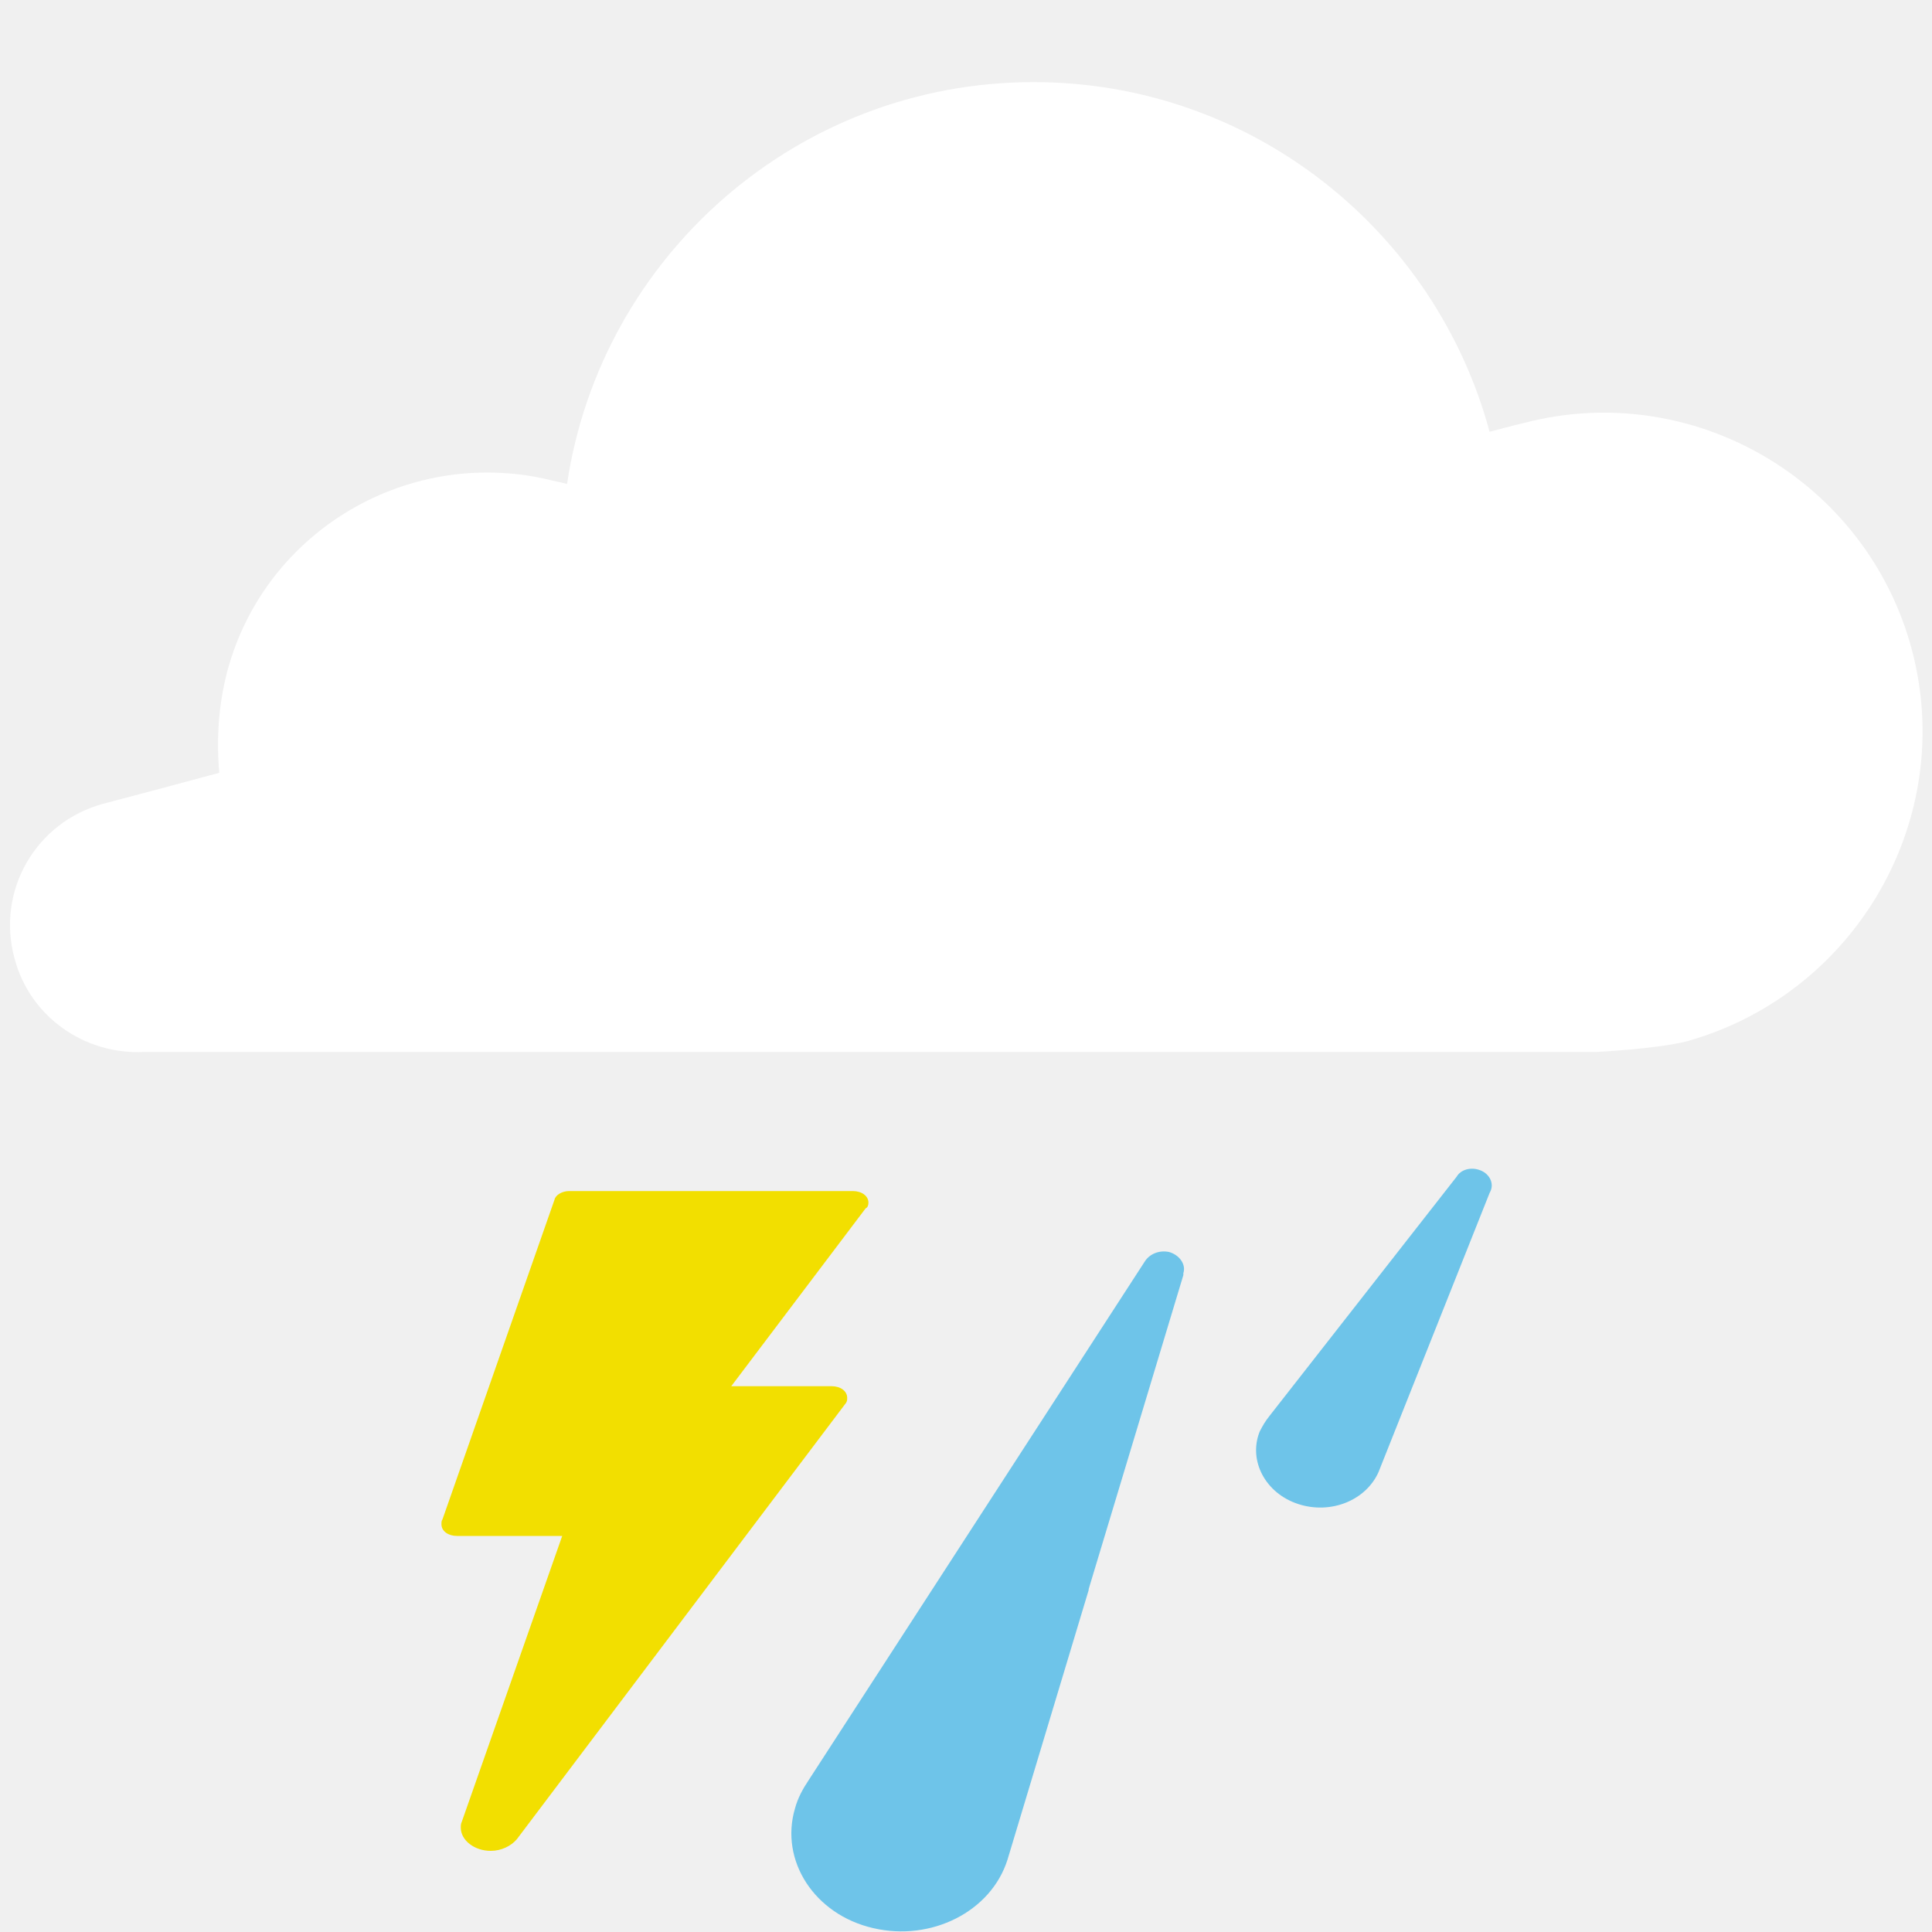
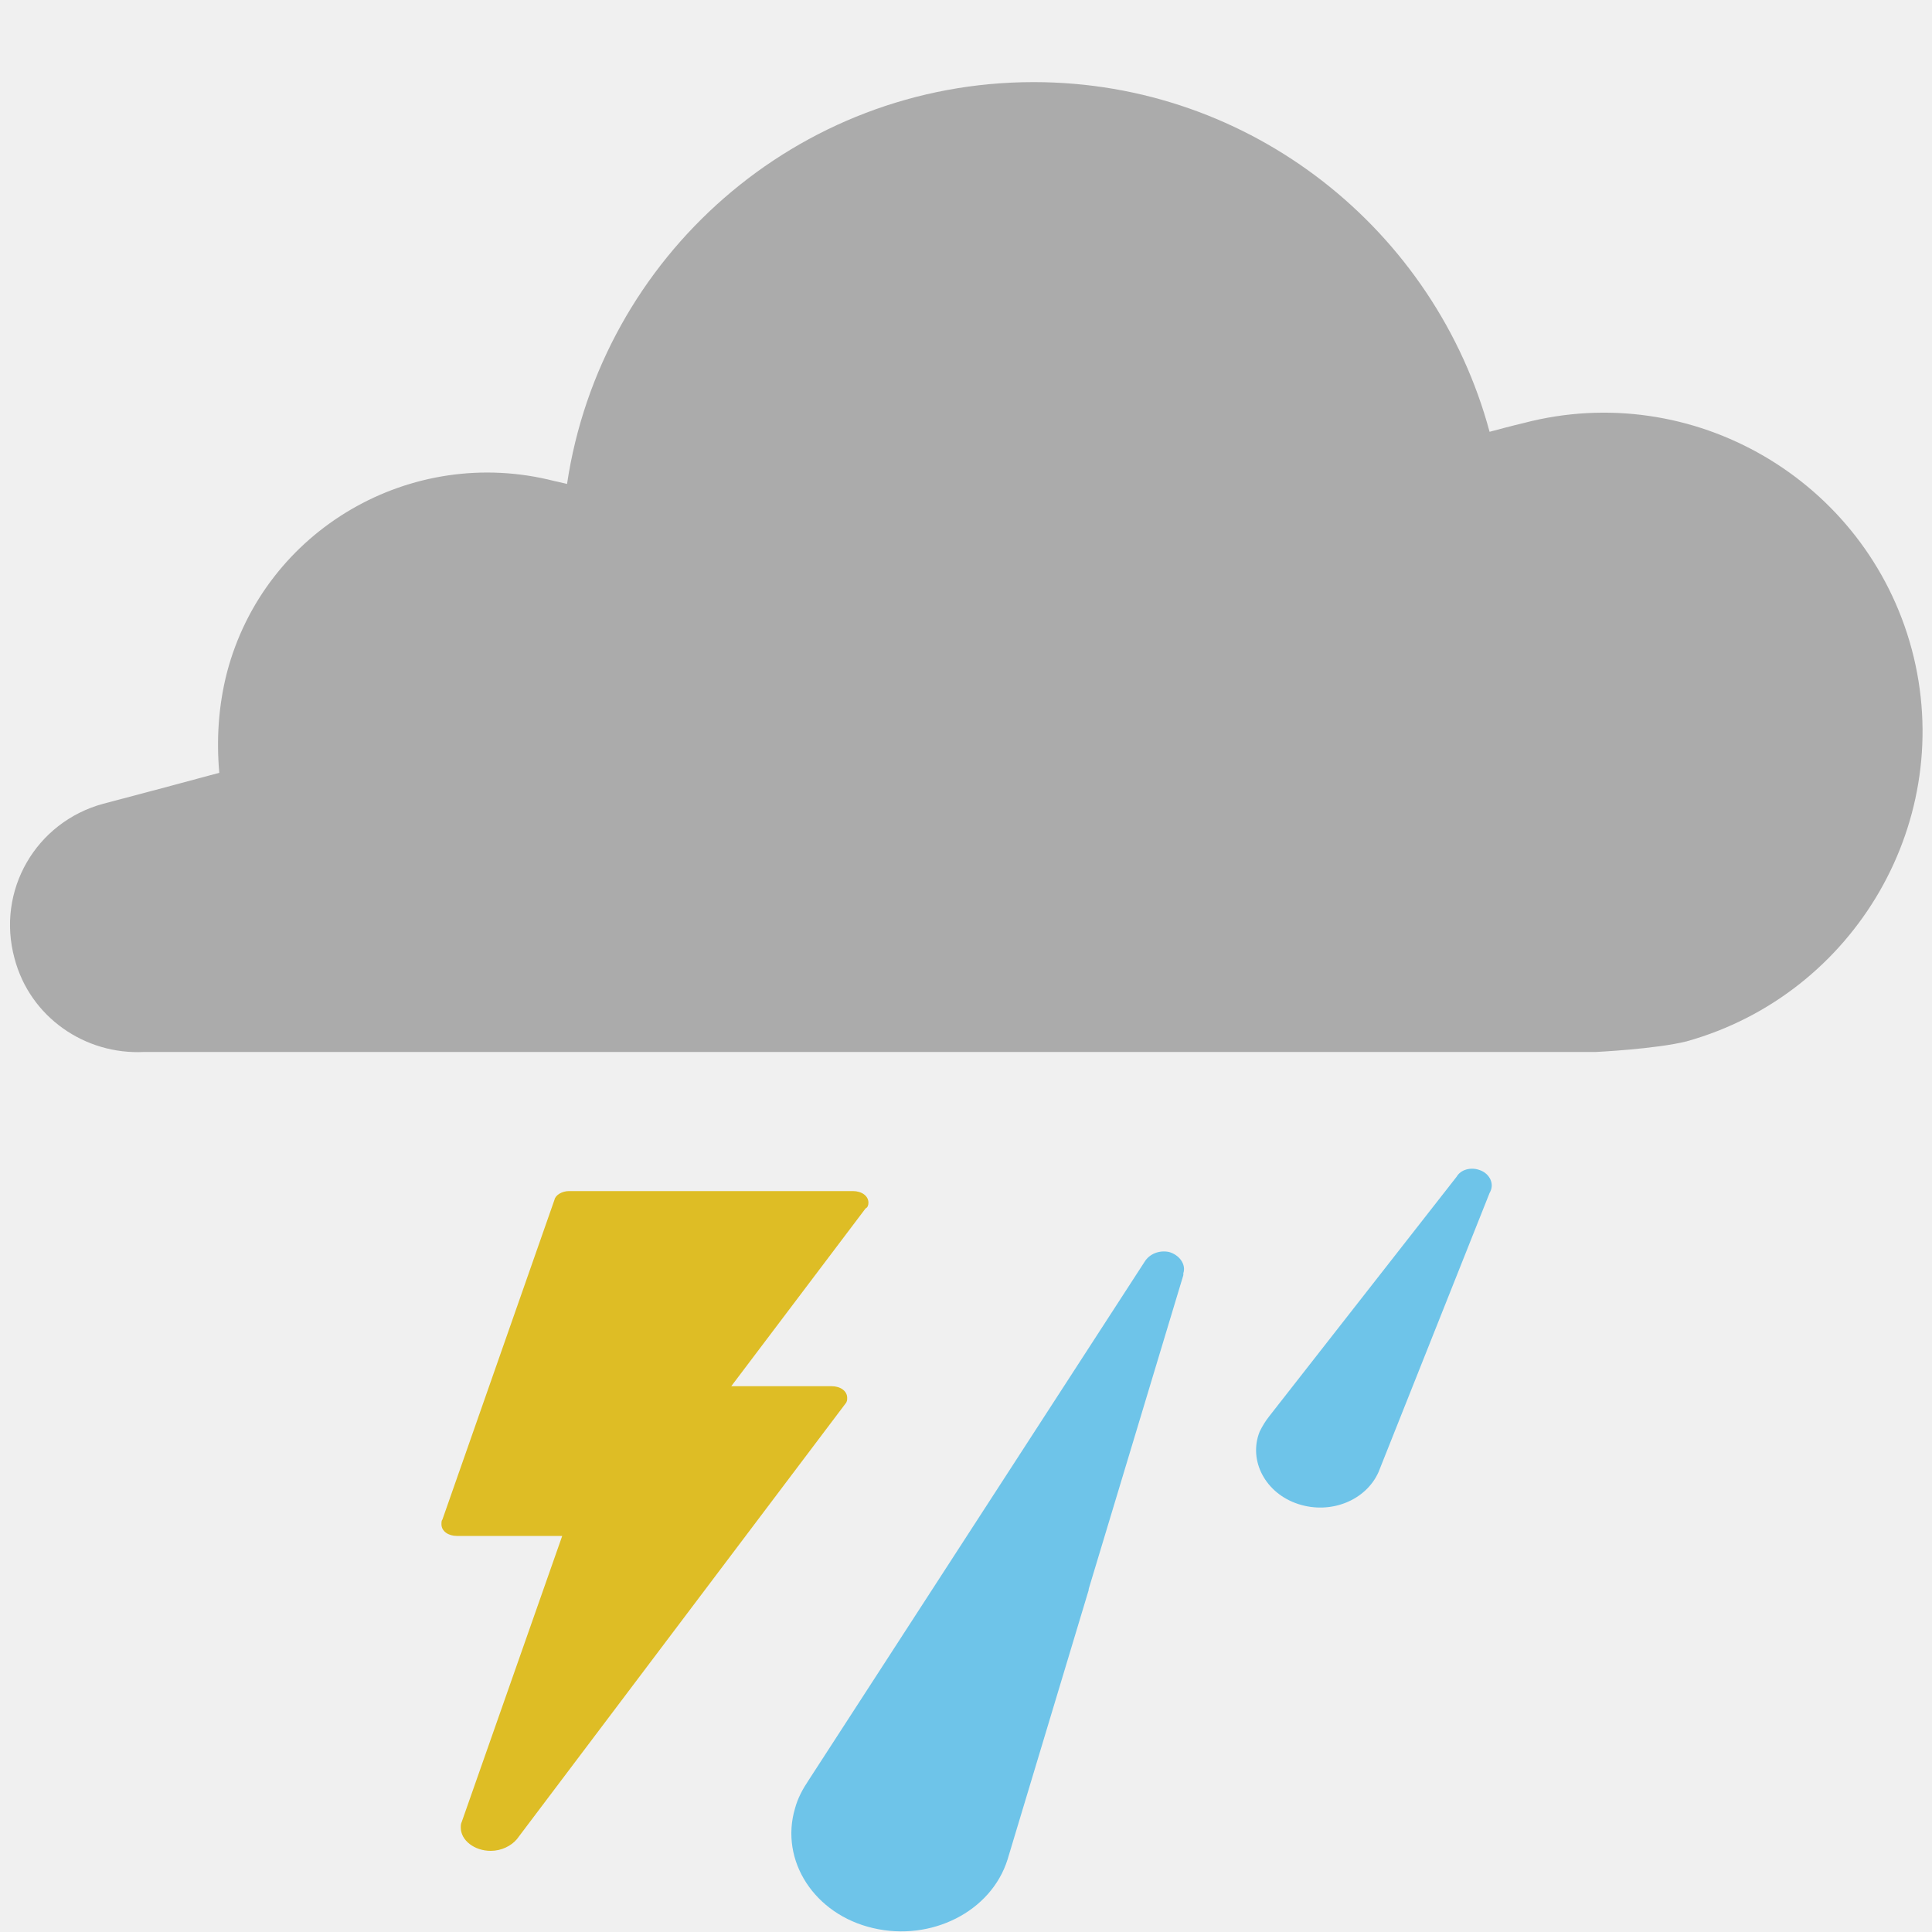
<svg xmlns="http://www.w3.org/2000/svg" version="1.1" x="0px" y="0px" viewBox="0 0 200 200" enable-background="new 0 0 200 200" xml:space="preserve">
  <g id="sun">
</g>
  <g id="clear-night">
</g>
  <g id="mostly-sunny">
</g>
  <g id="mostly-clear-night">
</g>
  <g id="fog">
</g>
  <g id="wind">
</g>
  <g id="cloudy">
</g>
  <g id="partly-cloudy">
</g>
  <g id="partly-cloudy-night">
</g>
  <g id="mostly-cloudy">
</g>
  <g id="mostly-cloudy-night">
</g>
  <g id="default">
</g>
  <g id="light-rain">
</g>
  <g id="rain">
</g>
  <g id="heavy-rain">
</g>
  <g id="scattered-showers-night">
</g>
  <g id="isolated-t-storms">
</g>
  <g id="scattered-t-storms">
</g>
  <g id="scattered-t-storms-night">
</g>
  <g id="strong-t-storms">
    <g>
-       <path fill="#F2DF00" d="M89.9,124.5c0-0.7-0.7-1.2-1.6-1.2h0l0,0H58.9c-0.7,0-1.4,0.4-1.5,0.9l-11.6,33.1    c-0.1,0.1-0.1,0.3-0.1,0.5c0,0.7,0.7,1.2,1.6,1.2h0h10.9l-10.4,29.6h0c-0.1,0.2-0.1,0.4-0.1,0.6c0,1.3,1.4,2.4,3.1,2.4    c1.1,0,2.1-0.5,2.7-1.2l0,0l34.1-45.2h0c0.1-0.2,0.1-0.3,0.1-0.5c0-0.7-0.7-1.2-1.6-1.2c0,0,0,0,0,0v0H75.7l13.9-18.4    C89.8,125,89.9,124.8,89.9,124.5z" />
+       <path fill="#DEBD25" d="M89.9,124.5c0-0.7-0.7-1.2-1.6-1.2h0l0,0H58.9c-0.7,0-1.4,0.4-1.5,0.9l-11.6,33.1    c-0.1,0.1-0.1,0.3-0.1,0.5c0,0.7,0.7,1.2,1.6,1.2h0h10.9l-10.4,29.6h0c-0.1,0.2-0.1,0.4-0.1,0.6c0,1.3,1.4,2.4,3.1,2.4    c1.1,0,2.1-0.5,2.7-1.2l0,0l34.1-45.2h0c0.1-0.2,0.1-0.3,0.1-0.5c0-0.7-0.7-1.2-1.6-1.2c0,0,0,0,0,0v0H75.7l13.9-18.4    C89.8,125,89.9,124.8,89.9,124.5z" />
      <path fill="#6EC4E9" d="M121,129.6c-1-0.2-2,0.2-2.5,1l0,0l-34.8,53.7c-0.6,0.9-1.1,1.8-1.4,2.9c-1.6,5.4,2,11,8.1,12.4    c6,1.4,12.2-1.7,13.9-7.1h0l8.4-27.9c0,0,0-0.1,0-0.1l0,0l9.8-32.5l0-0.2l0,0C122.8,130.9,122.1,129.9,121,129.6z" />
      <path fill="#6EC4E9" d="M154.3,123.3c0.4-0.9-0.2-1.9-1.2-2.2c-0.9-0.3-1.9,0-2.3,0.7h0l-19.4,24.8c-0.4,0.5-0.7,1-1,1.6    c-1.2,3,0.6,6.4,4,7.5c3.4,1.1,7-0.4,8.3-3.3h0l11.5-28.9L154.3,123.3L154.3,123.3z" />
    </g>
    <g>
      <g>
-         <path fill="#FFFFFF" d="M197.9,67.2c-4.7-17.5-22.7-28-40.2-23.4c0,0-1.3,0.3-3.5,0.9c-5.6-20.8-24.6-36.2-47.2-36.2     c-24.5,0-44.8,18.1-48.3,41.6c-0.8-0.2-1.3-0.3-1.3-0.3c-14.8-3.8-30,5-33.9,19.8c-0.9,3.5-1.1,7-0.8,10.4c-7.4,2-12,3.2-12,3.2     c-7,1.9-11.1,9-9.2,16c1.6,6.1,7.3,10,13.4,9.7h150.3c0,0,6.2-0.3,9.4-1.1C192.1,102.9,202.6,84.8,197.9,67.2z" />
+         <path fill="#ABABAB" d="M197.9,67.2c-4.7-17.5-22.7-28-40.2-23.4c0,0-1.3,0.3-3.5,0.9c-5.6-20.8-24.6-36.2-47.2-36.2     c-24.5,0-44.8,18.1-48.3,41.6c-0.8-0.2-1.3-0.3-1.3-0.3c-14.8-3.8-30,5-33.9,19.8c-0.9,3.5-1.1,7-0.8,10.4c-7.4,2-12,3.2-12,3.2     c-7,1.9-11.1,9-9.2,16c1.6,6.1,7.3,10,13.4,9.7h150.3c0,0,6.2-0.3,9.4-1.1C192.1,102.9,202.6,84.8,197.9,67.2z" />
      </g>
    </g>
  </g>
  <g id="flurries">
</g>
  <g id="snow">
</g>
  <g id="heavy-snow">
</g>
  <g id="blowing-snow">
</g>
  <g id="scattered-snow">
</g>
  <g id="scattered-snow-night">
</g>
  <g id="freezing-drizzle">
</g>
  <g id="freezing-rain">
</g>
  <g id="wintry-mix">
</g>
  <g id="sleet">
</g>
  <g id="tornado">
</g>
  <g id="hurricane">
</g>
</svg>
